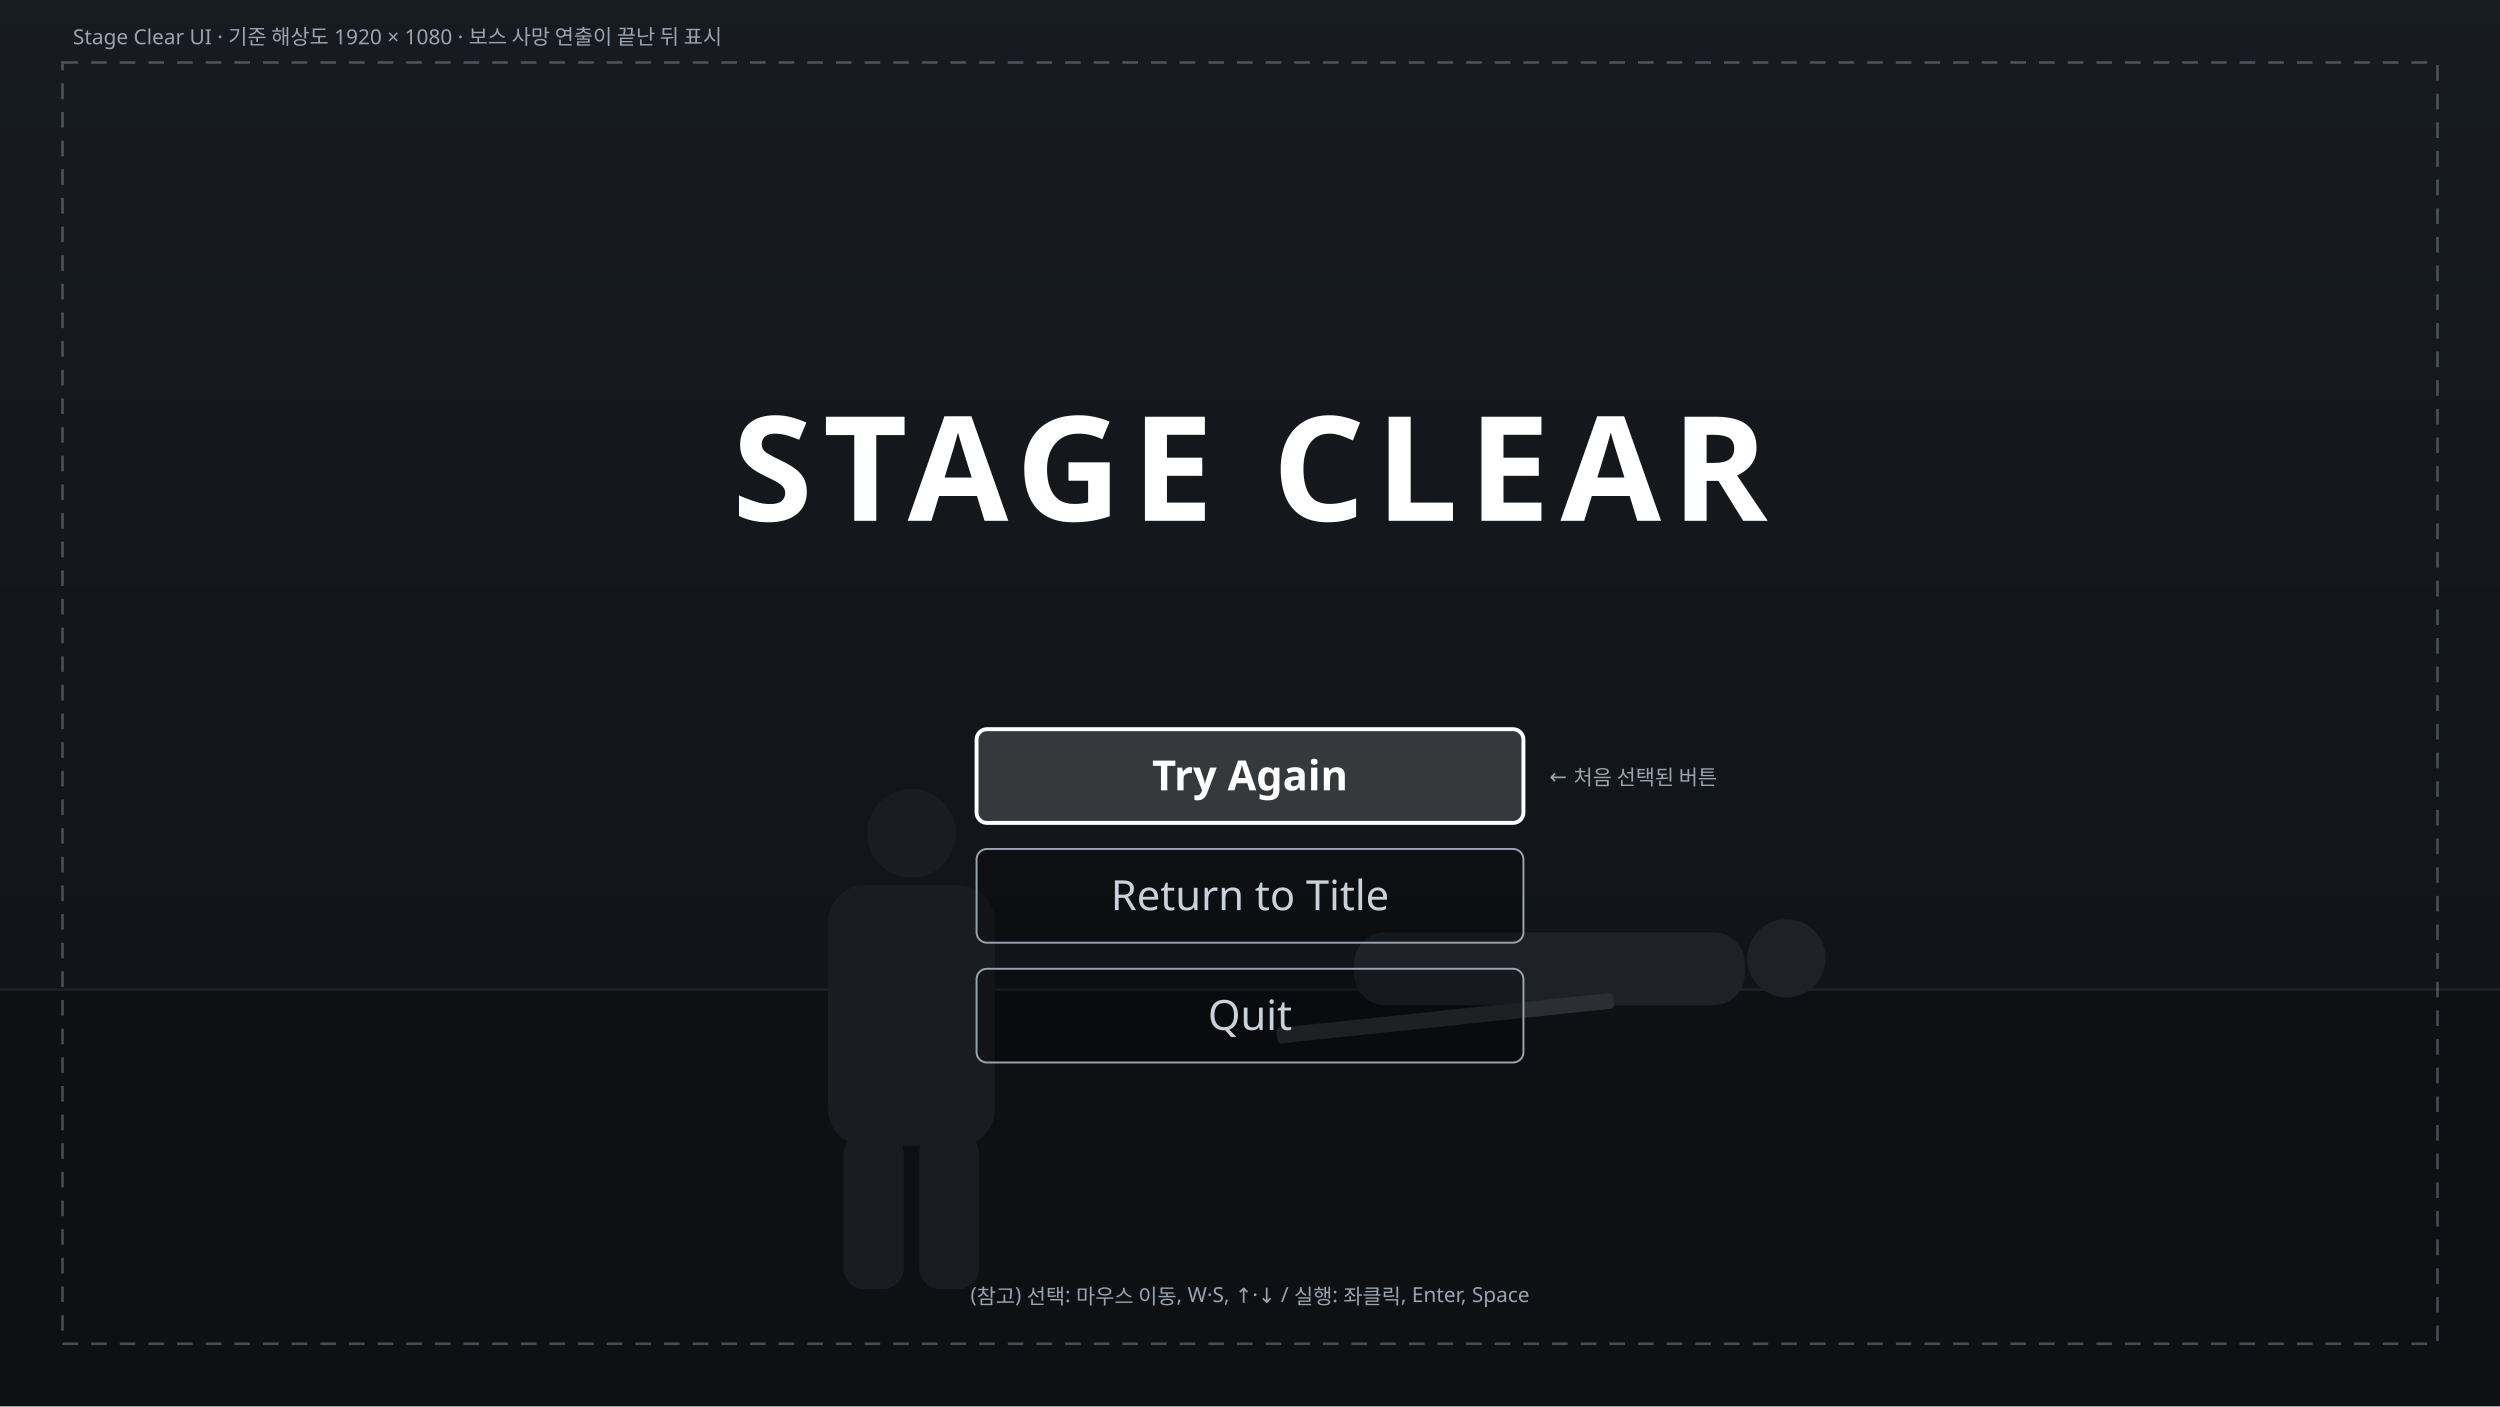
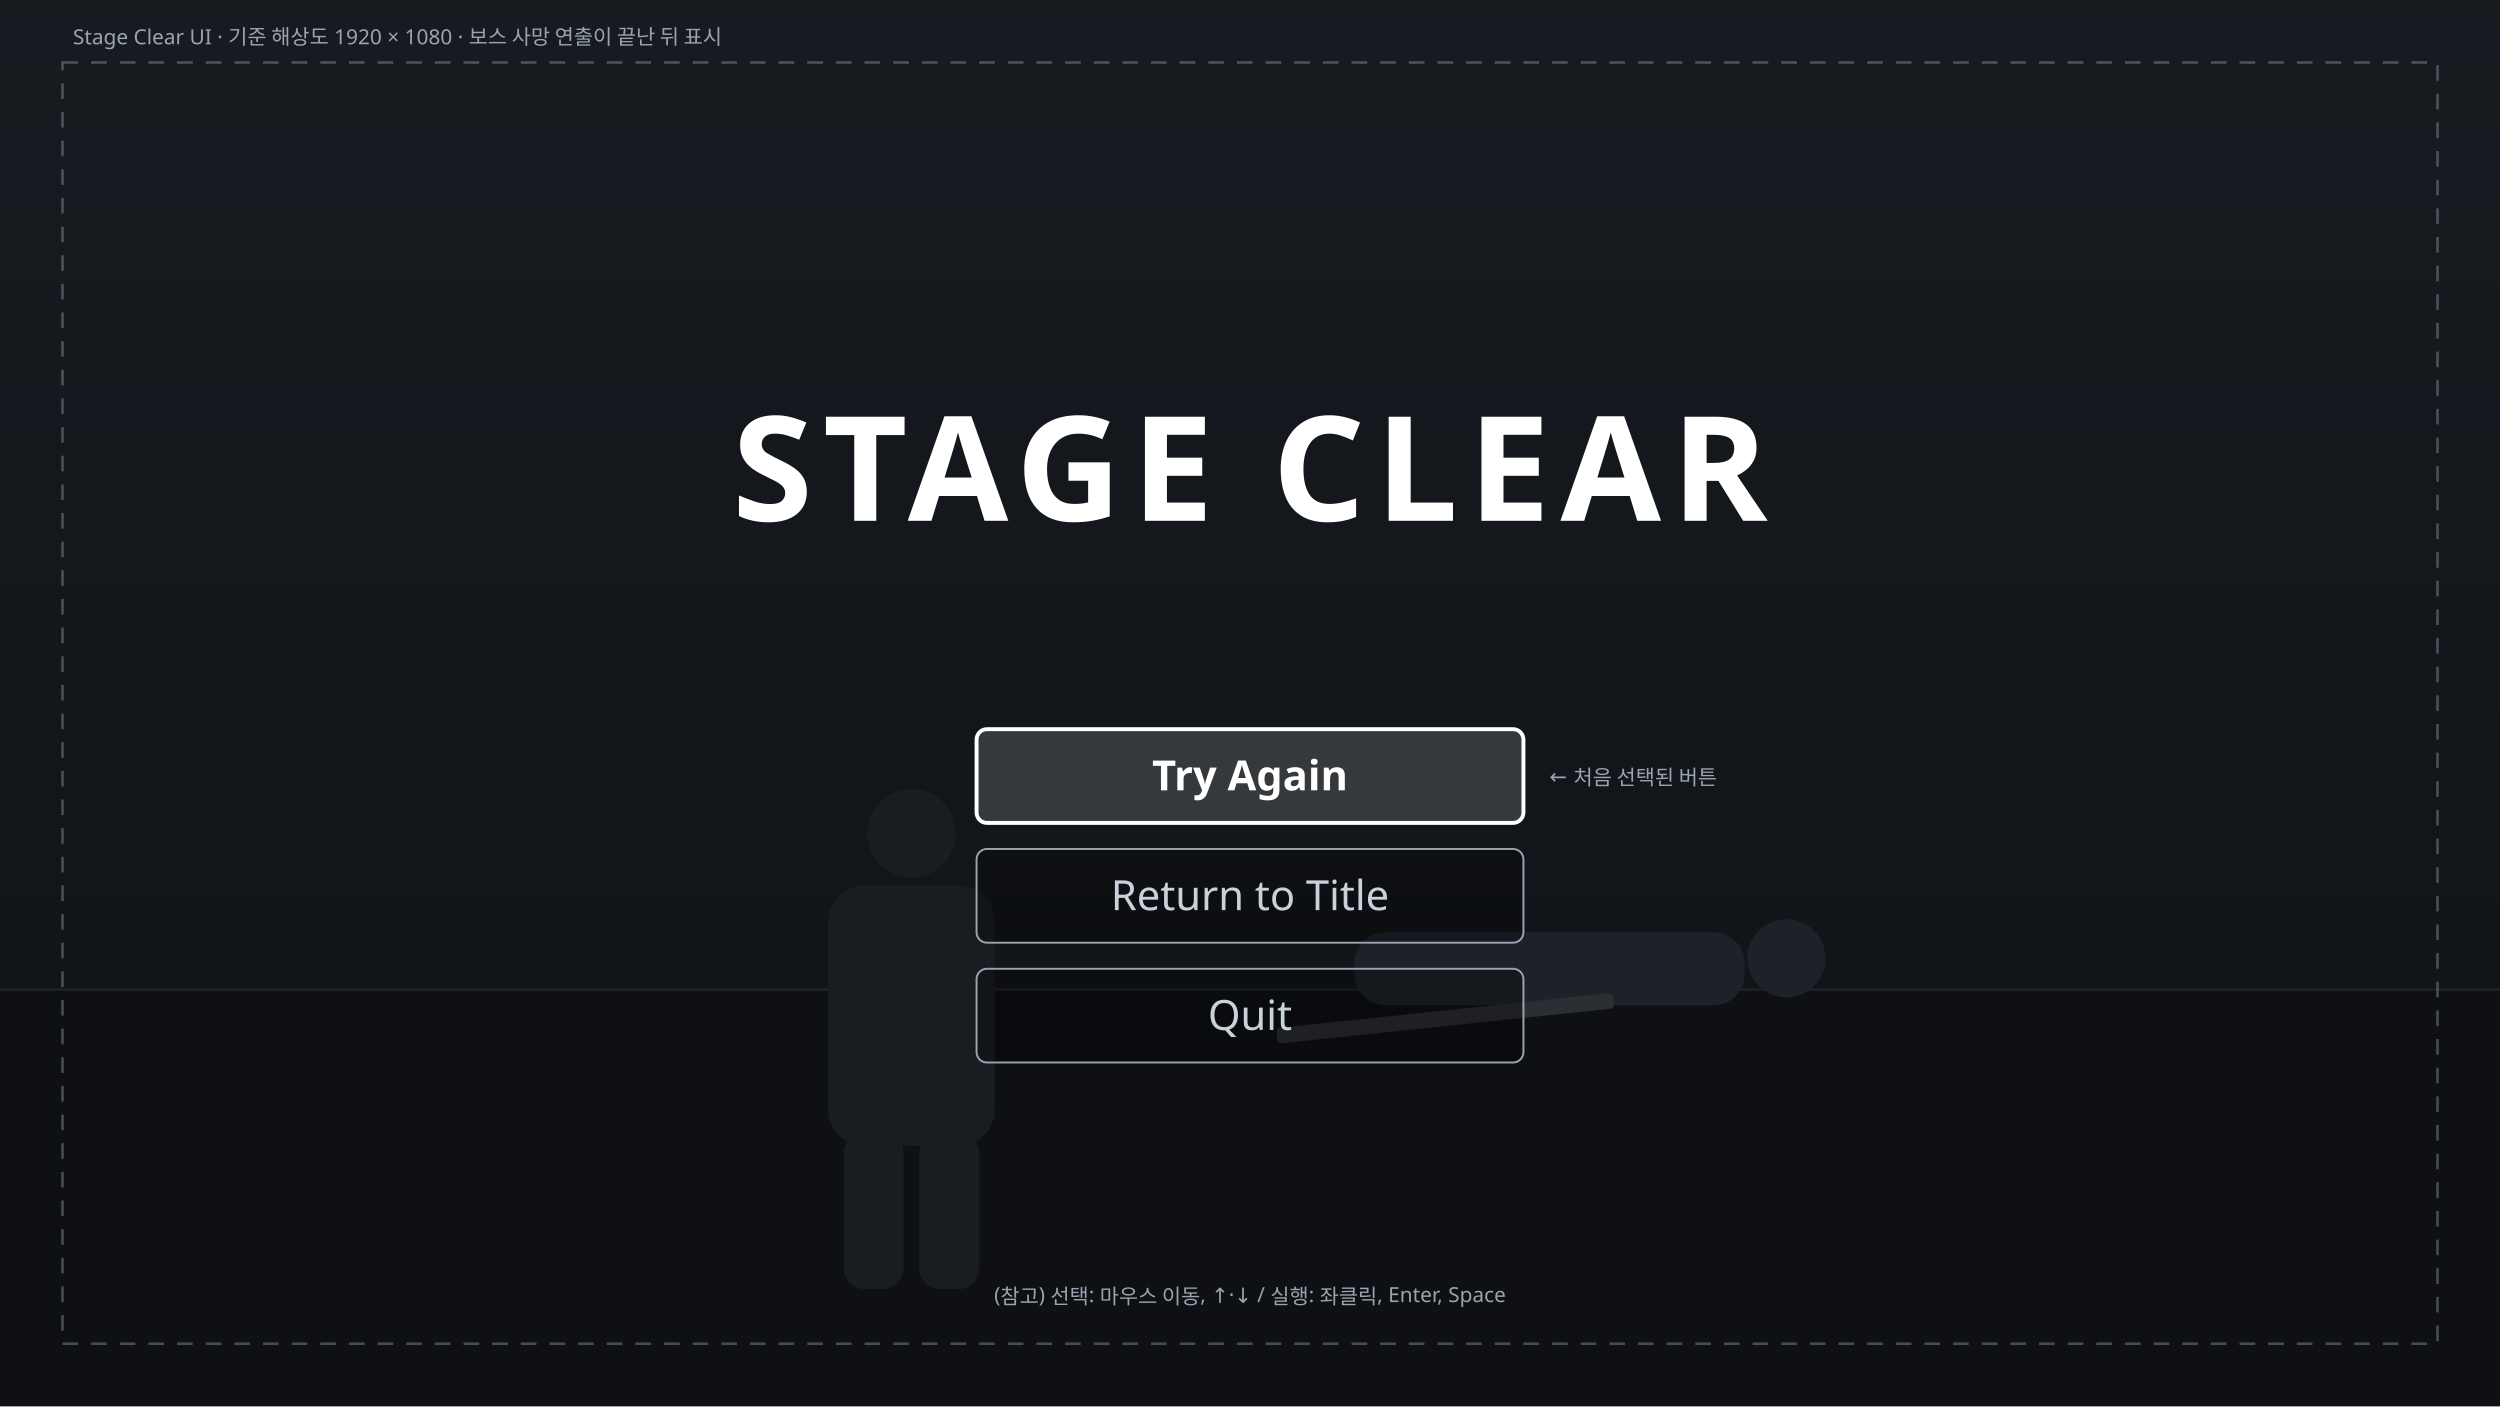
<svg xmlns="http://www.w3.org/2000/svg" width="1920" height="1080" viewBox="0 0 1920 1080" font-family="'Malgun Gothic', 'Apple SD Gothic Neo', 'Noto Sans KR', sans-serif">
  <defs>
    <linearGradient id="sky" x1="0" y1="0" x2="0" y2="1">
      <stop offset="0" stop-color="#3a4553" />
      <stop offset="1" stop-color="#2a323d" />
    </linearGradient>
  </defs>
  <rect width="1920" height="760" fill="url(#sky)" />
  <rect y="760" width="1920" height="320" fill="#222831" />
  <path d="M0 760 H1920" stroke="#4a5563" stroke-width="2" />
  <g fill="#4b5563">
    <rect x="1040" y="716" width="300" height="56" rx="24" />
    <circle cx="1372" cy="736" r="30" />
    <rect x="980" y="776" width="260" height="12" rx="3" fill="#6b7280" transform="rotate(-6 1110 782)" />
  </g>
  <g fill="#3f4753">
    <circle cx="700" cy="640" r="34" />
    <rect x="636" y="680" width="128" height="200" rx="28" />
    <rect x="648" y="870" width="46" height="120" rx="16" />
    <rect x="706" y="870" width="46" height="120" rx="16" />
  </g>
  <rect width="1920" height="1080" fill="#000000" fill-opacity="0.6" />
  <rect x="48" y="48" width="1824" height="984" fill="none" stroke="#9aa4b1" stroke-width="2" stroke-dasharray="12 10" opacity="0.4" />
  <text x="56" y="34" font-size="16" fill="#9aa4b1">Stage Clear UI · 기준 해상도 1920 × 1080 · 보스 사망 연출이 끝난 뒤 표시</text>
  <text x="960" y="400" font-size="112" font-weight="700" fill="#FFFFFF" text-anchor="middle" letter-spacing="8">STAGE CLEAR</text>
  <g font-size="32" text-anchor="middle">
    <rect x="750" y="560" width="420" height="72" rx="8" fill="#FFFFFF" fill-opacity="0.15" stroke="#FFFFFF" stroke-width="3" />
    <text x="960" y="607" fill="#FFFFFF" font-weight="700">Try Again</text>
    <rect x="750" y="652" width="420" height="72" rx="8" fill="#000000" fill-opacity="0.3" stroke="#9aa4b1" stroke-width="1.5" />
    <text x="960" y="699" fill="#c9d1db">Return to Title</text>
    <rect x="750" y="744" width="420" height="72" rx="8" fill="#000000" fill-opacity="0.3" stroke="#9aa4b1" stroke-width="1.5" />
    <text x="960" y="791" fill="#c9d1db">Quit</text>
  </g>
  <text x="1190" y="602" font-size="16" fill="#9aa4b1">← 처음 선택된 버튼</text>
-   <text x="960" y="1000" font-size="16" fill="#9aa4b1" text-anchor="middle">(참고) 선택: 마우스 이동, W·S, ↑·↓ / 실행: 좌클릭, Enter, Space</text>
+   <text x="960" y="1000" font-size="16" fill="#9aa4b1" text-anchor="middle">(참고) 선택: 마우스 이동, ↑·↓ / 실행: 좌클릭, Enter, Space</text>
</svg>
